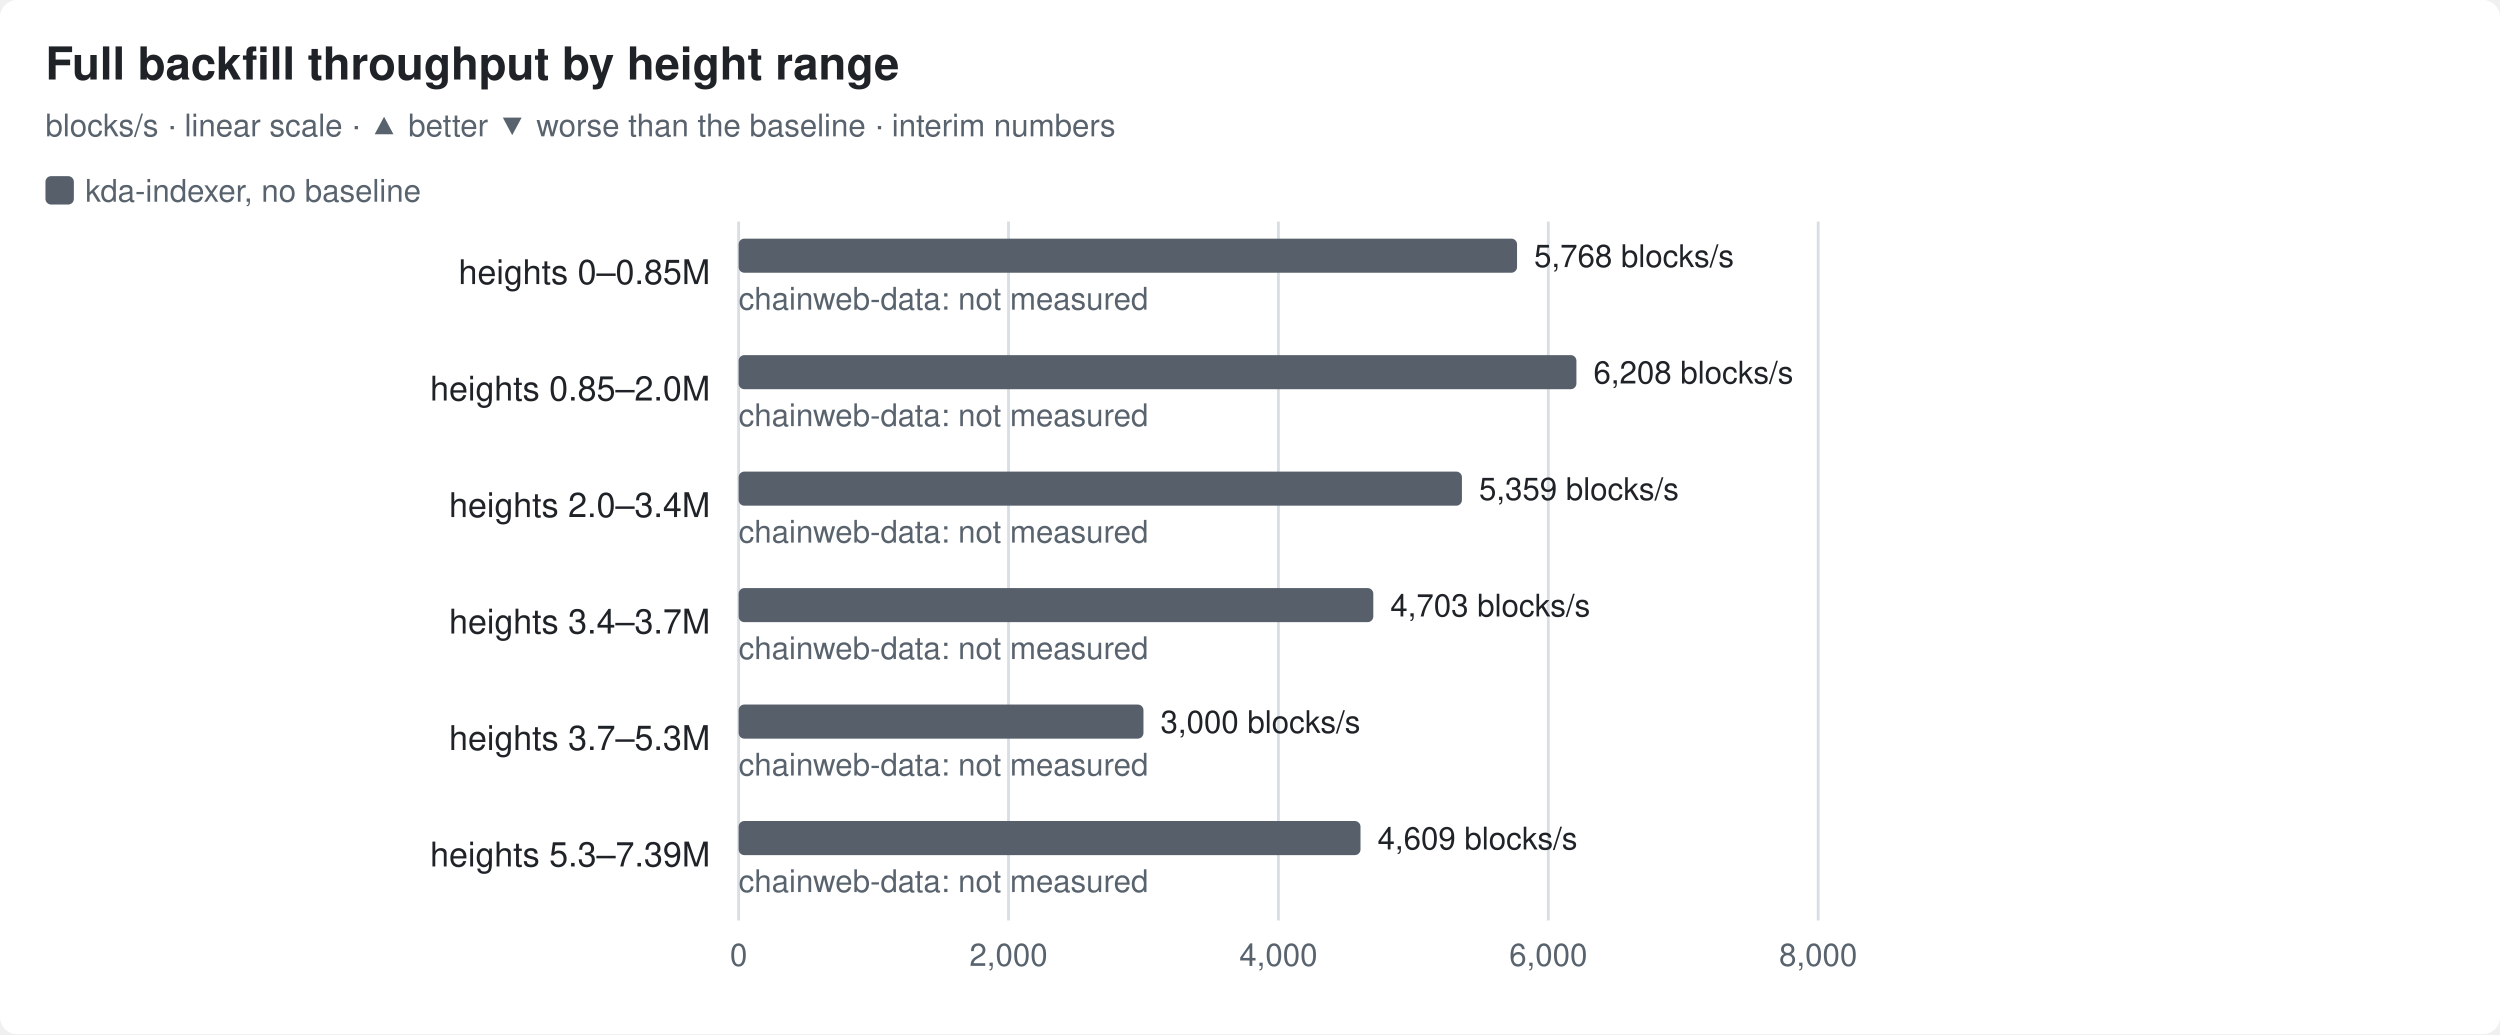
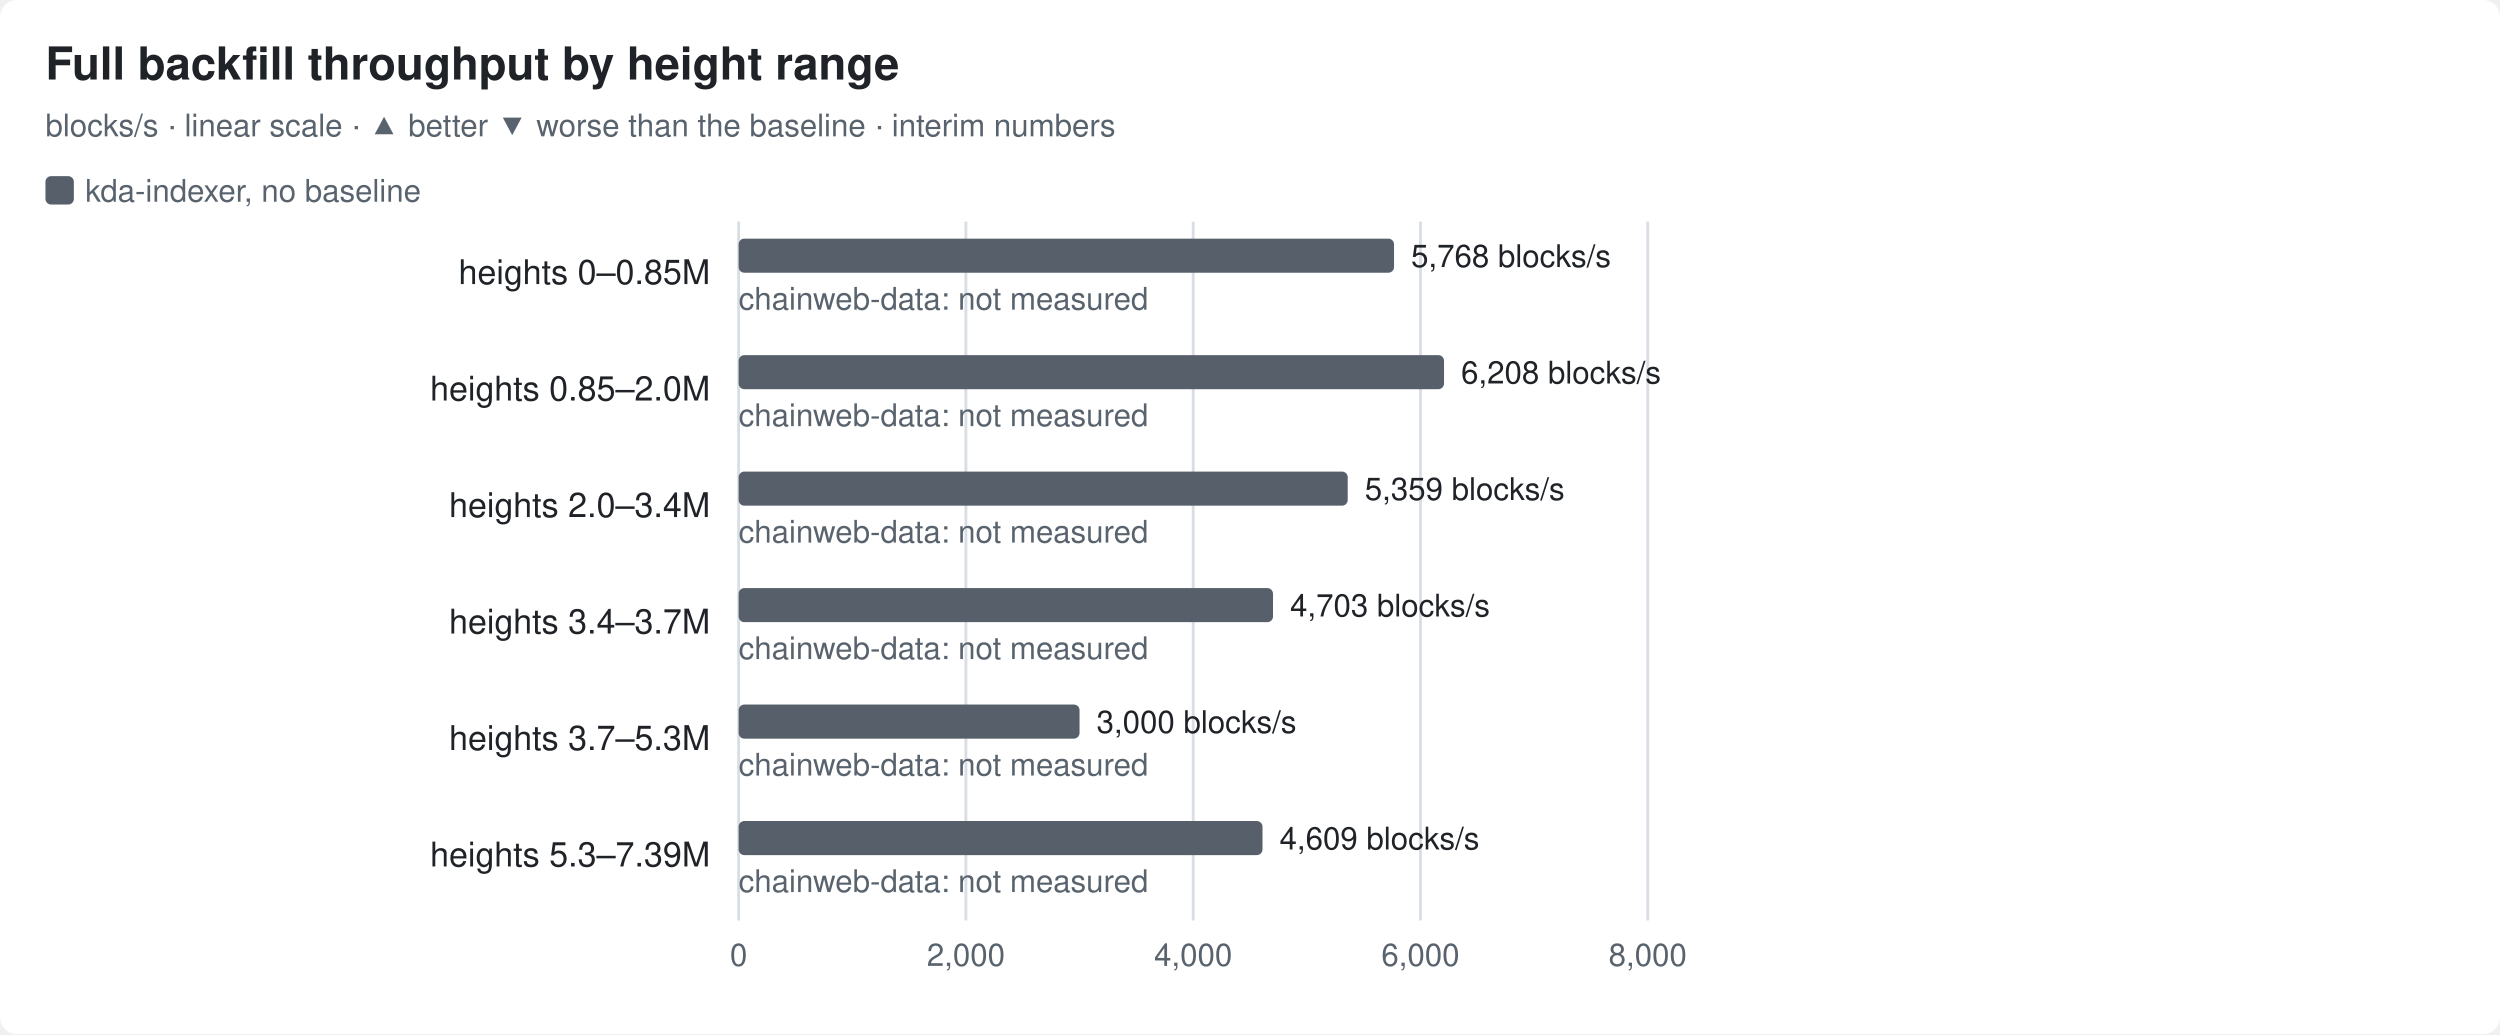
<svg xmlns="http://www.w3.org/2000/svg" width="880" height="364" viewBox="0 0 880 364" role="img" aria-labelledby="sync-throughput-t sync-throughput-d">
  <style>
svg{font-family:-apple-system,BlinkMacSystemFont,"Segoe UI",Helvetica,Arial,sans-serif}
.bg{fill:#ffffff}
.title{fill:#1f2328;font-size:16px;font-weight:600}
.sub,.tick,.muted{fill:#59636e;font-size:11px}
.label{fill:#1f2328;font-size:12px}
.val{fill:#1f2328;font-size:11px}
.grid{stroke:#d8dee4;stroke-width:1}
.ours.better{fill:#1a7f37}
.ours.worse{fill:#cf222e}
.ours.same,.ours.none{fill:#57606a}
.base{fill:#afb8c1}
.up{fill:#1a7f37}
.down{fill:#cf222e}
@media (prefers-color-scheme: dark){
.bg{fill:#0d1117}
.title,.label,.val{fill:#e6edf3}
.sub,.tick,.muted{fill:#9198a1}
.grid{stroke:#30363d}
.ours.better{fill:#3fb950}
.ours.worse{fill:#f85149}
.ours.same,.ours.none{fill:#9198a1}
.base{fill:#484f58}
.up{fill:#3fb950}
.down{fill:#f85149}
}
</style>
  <rect class="bg" x="0" y="0" width="880" height="364" rx="6" />
  <text class="title" x="16" y="28">Full backfill throughput by height range</text>
  <text class="sub" x="16" y="48">blocks/s · linear scale · ▲ better ▼ worse than the baseline · interim numbers</text>
  <rect class="ours none" x="16" y="62" width="10" height="10" rx="2" />
  <text class="muted" x="30" y="71">kda-indexer, no baseline</text>
  <g class="axis linear">
    <line class="grid" x1="260.0" y1="78" x2="260.0" y2="324" />
    <text class="tick" x="260.0" y="340" text-anchor="middle">0</text>
-     <line class="grid" x1="355.0" y1="78" x2="355.0" y2="324" />
-     <text class="tick" x="355.0" y="340" text-anchor="middle">2,000</text>
-     <line class="grid" x1="450.0" y1="78" x2="450.0" y2="324" />
-     <text class="tick" x="450.0" y="340" text-anchor="middle">4,000</text>
-     <line class="grid" x1="545.0" y1="78" x2="545.0" y2="324" />
-     <text class="tick" x="545.0" y="340" text-anchor="middle">6,000</text>
-     <line class="grid" x1="640.0" y1="78" x2="640.0" y2="324" />
-     <text class="tick" x="640.0" y="340" text-anchor="middle">8,000</text>
+     <line class="grid" x1="340.0" y1="78" x2="340.0" y2="324" />
+     <text class="tick" x="340.0" y="340" text-anchor="middle">2,000</text>
+     <line class="grid" x1="420.0" y1="78" x2="420.0" y2="324" />
+     <text class="tick" x="420.0" y="340" text-anchor="middle">4,000</text>
+     <line class="grid" x1="500.0" y1="78" x2="500.0" y2="324" />
+     <text class="tick" x="500.0" y="340" text-anchor="middle">6,000</text>
+     <line class="grid" x1="580.0" y1="78" x2="580.0" y2="324" />
+     <text class="tick" x="580.0" y="340" text-anchor="middle">8,000</text>
  </g>
  <g class="metric" id="sync-band-0-0.85M-blocks">
    <text class="label" x="250" y="100" text-anchor="end">heights 0–0.85M</text>
-     <rect class="ours none" x="260" y="84" width="274.0" height="12" rx="2" />
-     <text class="val" x="540.0" y="94">5,768 blocks/s
+     <rect class="ours none" x="260" y="84" width="230.7" height="12" rx="2" />
+     <text class="val" x="496.7" y="94">5,768 blocks/s
</text>
    <text class="muted" x="260" y="109">chainweb-data: not measured</text>
  </g>
  <g class="metric" id="sync-band-0.85-2.0M-blocks">
    <text class="label" x="250" y="141" text-anchor="end">heights 0.85–2.0M</text>
-     <rect class="ours none" x="260" y="125" width="294.9" height="12" rx="2" />
-     <text class="val" x="560.9" y="135">6,208 blocks/s
+     <rect class="ours none" x="260" y="125" width="248.3" height="12" rx="2" />
+     <text class="val" x="514.3" y="135">6,208 blocks/s
</text>
    <text class="muted" x="260" y="150">chainweb-data: not measured</text>
  </g>
  <g class="metric" id="sync-band-2.0-3.4M-blocks">
    <text class="label" x="250" y="182" text-anchor="end">heights 2.0–3.4M</text>
-     <rect class="ours none" x="260" y="166" width="254.6" height="12" rx="2" />
-     <text class="val" x="520.6" y="176">5,359 blocks/s
+     <rect class="ours none" x="260" y="166" width="214.4" height="12" rx="2" />
+     <text class="val" x="480.4" y="176">5,359 blocks/s
</text>
    <text class="muted" x="260" y="191">chainweb-data: not measured</text>
  </g>
  <g class="metric" id="sync-band-3.4-3.7M-blocks">
    <text class="label" x="250" y="223" text-anchor="end">heights 3.4–3.7M</text>
-     <rect class="ours none" x="260" y="207" width="223.4" height="12" rx="2" />
-     <text class="val" x="489.4" y="217">4,703 blocks/s
+     <rect class="ours none" x="260" y="207" width="188.1" height="12" rx="2" />
+     <text class="val" x="454.1" y="217">4,703 blocks/s
</text>
    <text class="muted" x="260" y="232">chainweb-data: not measured</text>
  </g>
  <g class="metric" id="sync-band-3.7-5.3M-blocks">
    <text class="label" x="250" y="264" text-anchor="end">heights 3.7–5.3M</text>
-     <rect class="ours none" x="260" y="248" width="142.5" height="12" rx="2" />
-     <text class="val" x="408.5" y="258">3,000 blocks/s
+     <rect class="ours none" x="260" y="248" width="120.0" height="12" rx="2" />
+     <text class="val" x="386.0" y="258">3,000 blocks/s
</text>
    <text class="muted" x="260" y="273">chainweb-data: not measured</text>
  </g>
  <g class="metric" id="sync-band-5.3-7.39M-blocks">
    <text class="label" x="250" y="305" text-anchor="end">heights 5.3–7.39M</text>
-     <rect class="ours none" x="260" y="289" width="218.9" height="12" rx="2" />
-     <text class="val" x="484.9" y="299">4,609 blocks/s
+     <rect class="ours none" x="260" y="289" width="184.4" height="12" rx="2" />
+     <text class="val" x="450.4" y="299">4,609 blocks/s
</text>
    <text class="muted" x="260" y="314">chainweb-data: not measured</text>
  </g>
</svg>
